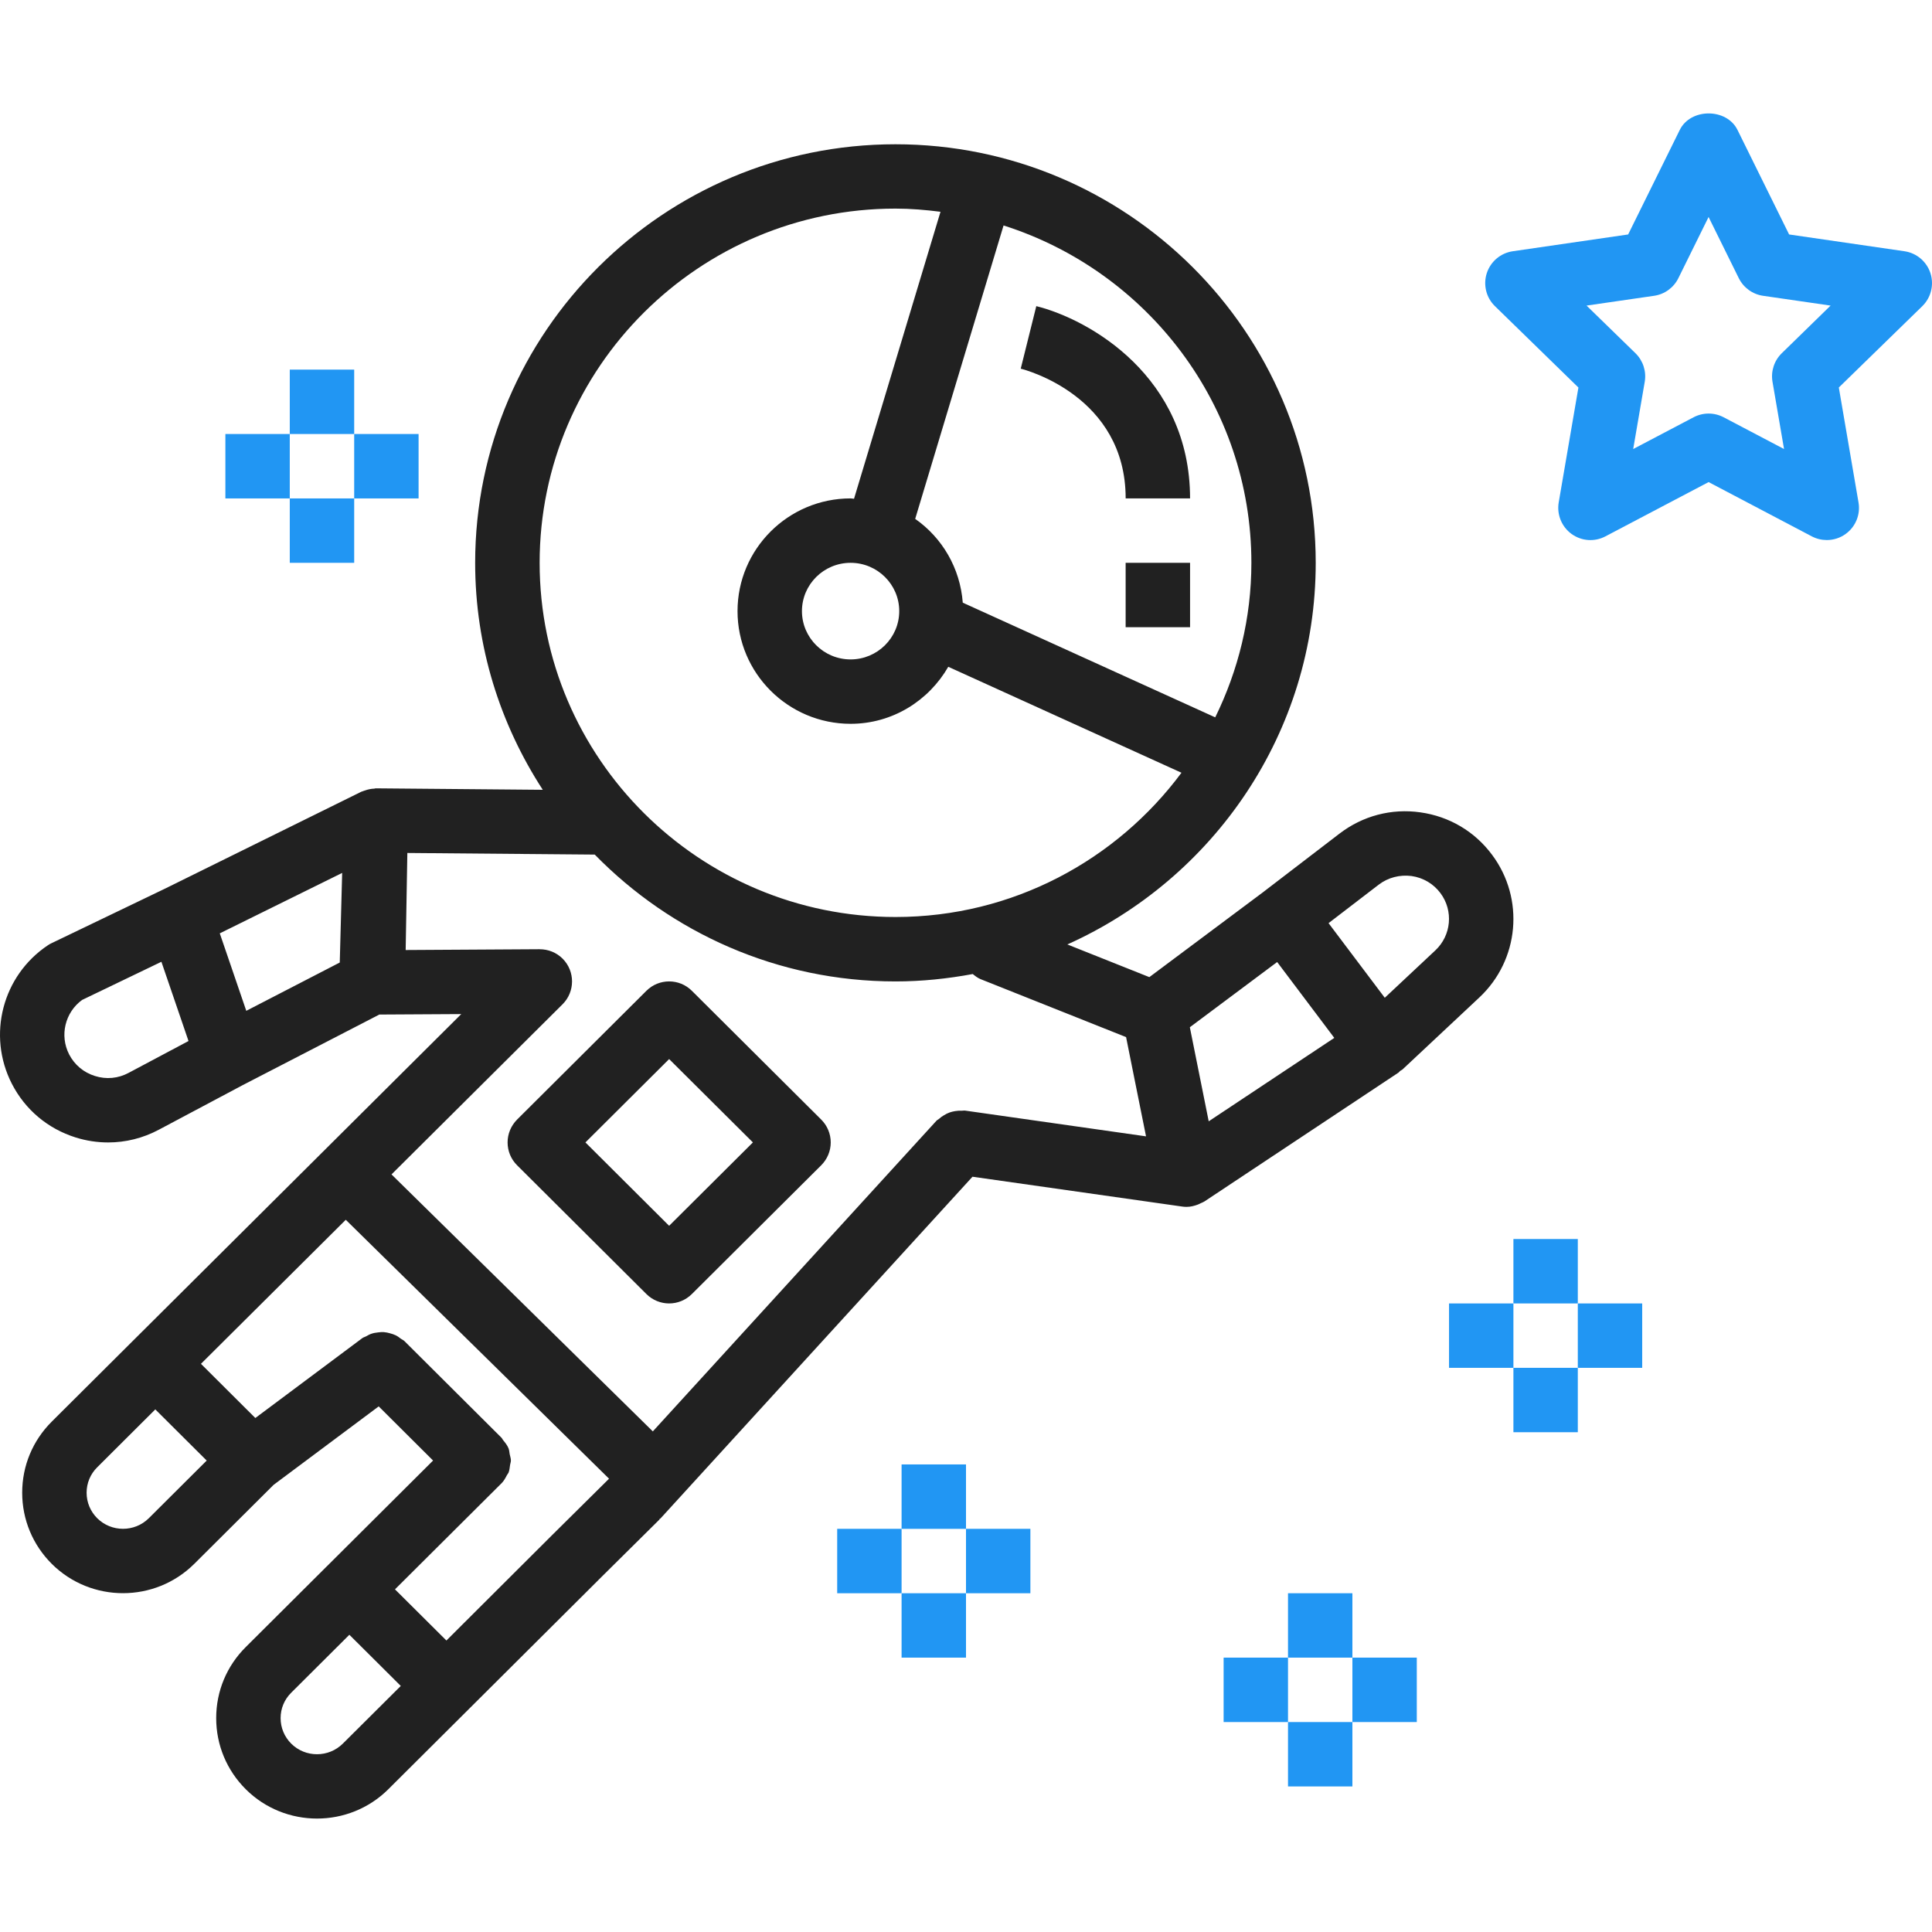
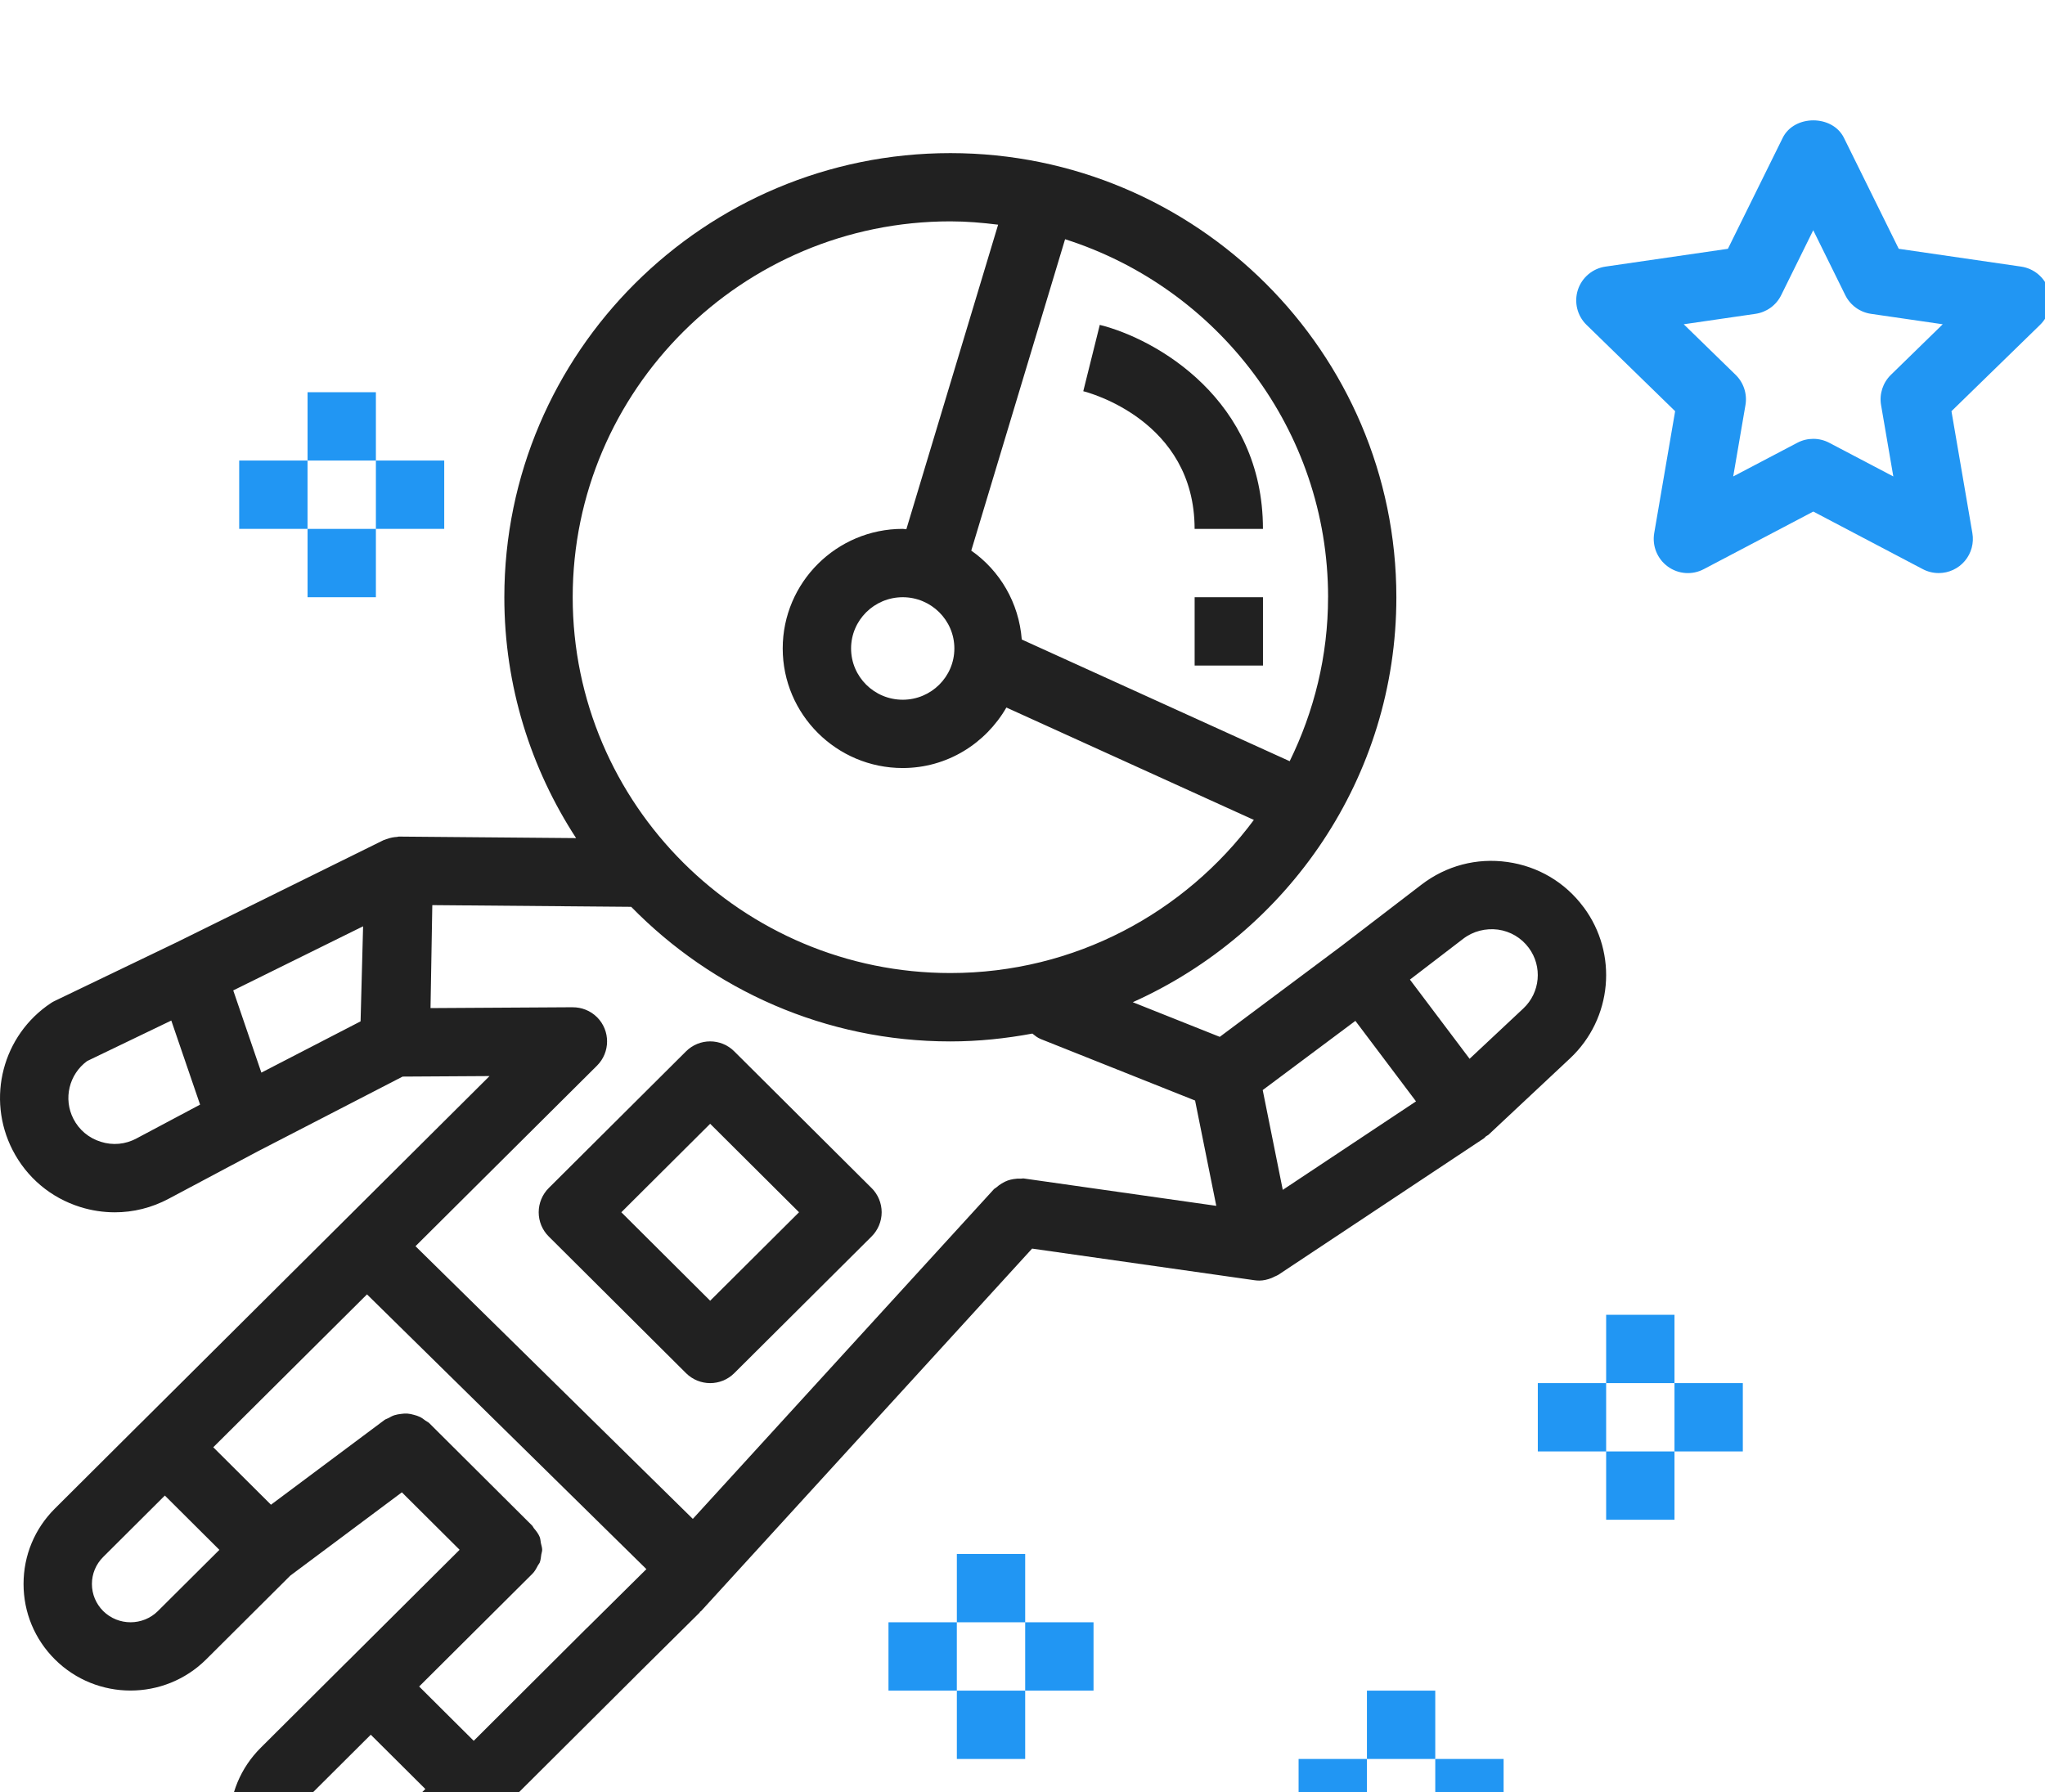
- <svg xmlns="http://www.w3.org/2000/svg" width="70" height="70" viewBox="0 0 70 70" fill="none">
-   <path d="M69.943 9.896C69.806 9.475 69.442 9.167 69.002 9.103L64.823 8.495L62.953 4.708C62.561 3.91 61.253 3.91 60.861 4.708L58.991 8.495L54.812 9.103C54.372 9.167 54.008 9.474 53.869 9.897C53.733 10.319 53.846 10.783 54.164 11.092L57.189 14.041L56.475 18.203C56.401 18.641 56.58 19.083 56.939 19.345C57.301 19.608 57.775 19.641 58.168 19.433L61.906 17.467L65.644 19.433C65.815 19.523 66.003 19.567 66.188 19.567C66.43 19.567 66.671 19.493 66.874 19.344C67.234 19.083 67.413 18.641 67.337 18.203L66.624 14.04L69.649 11.092C69.966 10.782 70.08 10.319 69.943 9.896ZM64.556 12.799C64.282 13.066 64.156 13.454 64.221 13.832L64.639 16.269L62.45 15.118C62.28 15.029 62.093 14.984 61.906 14.984C61.72 14.984 61.534 15.029 61.363 15.118L59.174 16.269L59.592 13.832C59.657 13.454 59.531 13.068 59.257 12.799L57.484 11.072L59.932 10.717C60.313 10.662 60.64 10.423 60.811 10.078L61.905 7.862L62.999 10.078C63.17 10.422 63.498 10.662 63.878 10.717L66.326 11.072L64.556 12.799Z" fill="#2196F3" />
-   <path d="M57.167 44.892H54.834V47.226H57.167V44.892Z" fill="#2196F3" />
-   <path d="M57.167 49.559H54.834V51.892H57.167V49.559Z" fill="#2196F3" />
-   <path d="M59.5 47.226H57.167V49.559H59.5V47.226Z" fill="#2196F3" />
-   <path d="M54.834 47.226H52.501V49.559H54.834V47.226Z" fill="#2196F3" />
-   <path d="M49 57.726H46.667V60.059H49V57.726Z" fill="#2196F3" />
-   <path d="M49 62.393H46.667V64.726H49V62.393Z" fill="#2196F3" />
-   <path d="M51.333 60.059H49V62.393H51.333V60.059Z" fill="#2196F3" />
-   <path d="M46.667 60.059H44.334V62.393H46.667V60.059Z" fill="#2196F3" />
-   <path d="M35 53.059H32.666V55.393H35V53.059Z" fill="#2196F3" />
-   <path d="M35 57.726H32.666V60.059H35V57.726Z" fill="#2196F3" />
-   <path d="M37.333 55.392H35V57.726H37.333V55.392Z" fill="#2196F3" />
-   <path d="M32.666 55.392H30.333V57.726H32.666V55.392Z" fill="#2196F3" />
-   <path d="M12.833 13.392H10.499V15.725H12.833V13.392Z" fill="#2196F3" />
-   <path d="M12.833 18.059H10.499V20.392H12.833V18.059Z" fill="#2196F3" />
-   <path d="M15.166 15.725H12.833V18.059H15.166V15.725Z" fill="#2196F3" />
-   <path d="M10.499 15.725H8.166V18.059H10.499V15.725Z" fill="#2196F3" />
-   <path d="M54.063 30.974C53.435 30.126 52.512 29.58 51.464 29.433C50.412 29.283 49.373 29.56 48.533 30.203L45.795 32.301L45.794 32.303L41.643 35.403L38.672 34.219C43.969 31.843 47.671 26.545 47.671 20.394C47.671 12.031 40.84 5.227 32.444 5.227C24.047 5.227 17.216 12.031 17.216 20.394C17.216 23.425 18.123 26.244 19.666 28.616L13.62 28.563C13.617 28.563 13.613 28.563 13.61 28.563C13.591 28.563 13.576 28.573 13.559 28.574C13.443 28.578 13.33 28.602 13.219 28.642C13.191 28.652 13.162 28.658 13.135 28.671C13.121 28.677 13.107 28.678 13.093 28.685L6.021 32.176C6.02 32.176 6.018 32.176 6.018 32.178L1.877 34.169C1.831 34.189 1.784 34.216 1.739 34.246C0.088 35.345 -0.474 37.504 0.43 39.268C0.912 40.206 1.732 40.896 2.74 41.212C3.129 41.334 3.525 41.393 3.919 41.393C4.553 41.393 5.181 41.238 5.756 40.931L8.792 39.317L13.744 36.759L16.712 36.742L4.808 48.588C4.807 48.59 4.806 48.59 4.805 48.591L1.876 51.507C1.185 52.196 0.804 53.109 0.804 54.084C0.804 55.056 1.185 55.972 1.876 56.662C2.587 57.369 3.521 57.724 4.456 57.724C5.392 57.724 6.325 57.369 7.038 56.662L9.913 53.799L13.721 50.956L15.691 52.918L11.838 56.755C11.836 56.756 11.835 56.756 11.834 56.758L8.906 59.674C8.214 60.362 7.833 61.276 7.833 62.25C7.833 63.223 8.214 64.139 8.906 64.829C9.616 65.536 10.552 65.89 11.486 65.89C12.421 65.89 13.357 65.536 14.068 64.829L16.998 61.912L21.684 57.245C21.685 57.244 21.685 57.243 21.686 57.242L23.895 55.054L23.887 55.046C23.901 55.032 23.921 55.027 23.935 55.012L35.235 42.635L42.828 43.715C42.883 43.724 42.938 43.727 42.992 43.727C43.134 43.727 43.27 43.693 43.402 43.643C43.441 43.629 43.474 43.61 43.511 43.592C43.553 43.571 43.597 43.559 43.637 43.532L50.666 38.865C50.692 38.848 50.706 38.82 50.73 38.801C50.758 38.779 50.793 38.77 50.819 38.745L53.6 36.14C55.047 34.784 55.247 32.563 54.063 30.974ZM4.66 38.872C4.281 39.075 3.851 39.116 3.439 38.985C3.03 38.858 2.699 38.579 2.505 38.203C2.153 37.517 2.357 36.681 2.974 36.23L5.848 34.847L6.54 36.869L6.83 37.718L4.66 38.872ZM12.31 34.874L8.923 36.624L8.365 34.991L7.963 33.817L12.397 31.628L12.31 34.874ZM45.34 20.392C45.34 22.401 44.861 24.296 44.03 25.991L34.883 21.836C34.788 20.582 34.137 19.484 33.159 18.8L36.361 8.169C41.563 9.823 45.34 14.675 45.34 20.392ZM19.552 20.392C19.552 13.316 25.336 7.558 32.446 7.558C32.999 7.558 33.54 7.605 34.076 7.673L30.943 18.071C30.901 18.07 30.862 18.058 30.819 18.058C28.56 18.058 26.722 19.89 26.722 22.142C26.722 24.394 28.56 26.225 30.819 26.225C32.337 26.225 33.65 25.387 34.358 24.159L42.807 27.998C40.456 31.162 36.694 33.225 32.446 33.225C25.336 33.225 19.552 27.468 19.552 20.392ZM32.581 22.142C32.581 23.107 31.79 23.892 30.819 23.892C29.847 23.892 29.056 23.107 29.056 22.142C29.056 21.177 29.847 20.392 30.819 20.392C31.79 20.392 32.581 21.177 32.581 22.142ZM5.392 55.008C4.875 55.52 4.038 55.519 3.523 55.009C3.274 54.76 3.138 54.432 3.138 54.084C3.138 53.736 3.274 53.408 3.523 53.162L5.627 51.065L7.489 52.919L5.392 55.008ZM12.422 63.174C11.905 63.687 11.068 63.688 10.552 63.176C10.303 62.927 10.167 62.599 10.167 62.25C10.167 61.903 10.303 61.575 10.552 61.329L12.658 59.231L13.539 60.107L14.521 61.085L12.422 63.174ZM20.038 55.586C20.037 55.587 20.036 55.587 20.035 55.589L16.174 59.439L15.293 58.562L14.311 57.585L18.168 53.745C18.168 53.745 18.168 53.745 18.168 53.744C18.169 53.743 18.17 53.743 18.172 53.742C18.259 53.654 18.314 53.549 18.368 53.445C18.383 53.415 18.412 53.389 18.425 53.358C18.461 53.268 18.467 53.171 18.481 53.077C18.488 53.023 18.511 52.973 18.511 52.918C18.511 52.84 18.483 52.764 18.467 52.687C18.453 52.617 18.453 52.546 18.426 52.478C18.382 52.368 18.306 52.272 18.227 52.177C18.204 52.151 18.196 52.119 18.172 52.094C18.172 52.094 18.172 52.094 18.171 52.094C18.169 52.093 18.169 52.091 18.168 52.09L14.653 48.59C14.616 48.552 14.568 48.537 14.526 48.506C14.464 48.458 14.405 48.413 14.336 48.38C14.269 48.347 14.201 48.327 14.131 48.308C14.057 48.287 13.985 48.271 13.906 48.265C13.835 48.26 13.769 48.267 13.697 48.276C13.619 48.285 13.546 48.295 13.47 48.32C13.396 48.343 13.331 48.379 13.264 48.418C13.22 48.442 13.171 48.451 13.13 48.481L9.251 51.377L7.281 49.414L12.528 44.195L22.067 53.576L20.038 55.586ZM34.954 40.237C34.921 40.233 34.889 40.245 34.855 40.243C34.77 40.239 34.688 40.244 34.603 40.258C34.537 40.27 34.474 40.283 34.411 40.305C34.336 40.331 34.269 40.366 34.2 40.408C34.134 40.447 34.075 40.489 34.018 40.542C33.99 40.566 33.956 40.578 33.93 40.606L23.653 51.862L14.185 42.551L20.383 36.386C20.839 35.931 20.841 35.192 20.386 34.735C20.156 34.505 19.854 34.392 19.552 34.393V34.392L14.698 34.421L14.759 30.905L21.549 30.963C24.317 33.794 28.176 35.559 32.446 35.559C33.403 35.559 34.336 35.46 35.245 35.291C35.332 35.361 35.419 35.432 35.528 35.476L40.8 37.576L41.133 39.235L41.523 41.172L34.954 40.237ZM43.794 40.627L43.11 37.219L46.274 34.856L47.102 35.955L48.344 37.605L43.794 40.627ZM52.005 34.434L50.173 36.151L48.136 33.447L49.954 32.053C50.294 31.792 50.722 31.686 51.142 31.74C51.564 31.8 51.938 32.02 52.192 32.362C52.666 33 52.585 33.891 52.005 34.434Z" fill="#212121" />
-   <path d="M29.755 40.565L25.067 35.898C24.613 35.445 23.876 35.445 23.421 35.898L18.734 40.565C18.515 40.786 18.391 41.082 18.391 41.392C18.391 41.703 18.514 42 18.734 42.219L23.421 46.886C23.648 47.112 23.947 47.226 24.244 47.226C24.542 47.226 24.84 47.112 25.067 46.886L29.755 42.219C29.974 42 30.099 41.703 30.099 41.392C30.099 41.082 29.975 40.784 29.755 40.565ZM24.244 44.413L21.211 41.392L24.244 38.372L27.279 41.392L24.244 44.413Z" fill="#212121" />
-   <path d="M37.547 11.092L36.983 13.358C37.139 13.397 40.785 14.346 40.785 18.059H43.118C43.118 13.646 39.474 11.572 37.547 11.092Z" fill="#212121" />
-   <path d="M43.118 20.392H40.784V22.725H43.118V20.392Z" fill="#212121" />
+ <svg xmlns="http://www.w3.org/2000/svg" fill="none">
+   <path d="M69.943 9.896a1.168 1.168 0 00-.941-.793l-4.179-.608-1.87-3.787c-.392-.798-1.7-.798-2.092 0l-1.87 3.787-4.179.608a1.169 1.169 0 00-.943.793c-.136.422-.023.887.295 1.196l3.025 2.948-.714 4.163c-.075.438.105.88.463 1.141a1.161 1.161 0 001.23.089l3.738-1.966 3.738 1.966c.17.09.358.134.544.134a1.165 1.165 0 001.149-1.364l-.714-4.163 3.025-2.948a1.17 1.17 0 00.295-1.196zm-5.388 2.903a1.167 1.167 0 00-.335 1.032l.418 2.437-2.189-1.15a1.164 1.164 0 00-.544-.134c-.187 0-.372.044-.544.134l-2.189 1.15.418-2.437a1.168 1.168 0 00-.335-1.032l-1.772-1.727 2.448-.356a1.166 1.166 0 00.879-.638l1.094-2.217 1.094 2.217c.17.344.498.583.879.638l2.448.356-1.77 1.727zM57.167 44.892h-2.333v2.333h2.333v-2.333zM57.167 49.559h-2.333v2.333h2.333v-2.333zM59.5 47.226H57.167v2.333h2.333v-2.333zM54.834 47.226h-2.333v2.333h2.333v-2.333zM49 57.726H46.667v2.333h2.333v-2.333zM49 62.393H46.667v2.333h2.333v-2.333z" fill="#2196F3" />
+   <path d="M51.333 60.059H49v2.333h2.333v-2.333zM46.667 60.059h-2.333v2.333h2.333v-2.333zM35 53.059h-2.333v2.333h2.333v-2.333zM35 57.726h-2.333v2.333h2.333v-2.333zM37.333 55.392H35v2.333h2.333v-2.333zM32.666 55.392H30.333v2.333h2.333v-2.333zM12.833 13.392h-2.333v2.333h2.333v-2.333zM12.833 18.059h-2.333v2.333h2.333v-2.333zM15.166 15.725H12.833v2.333h2.333v-2.333zM10.499 15.725H8.166v2.333h2.333v-2.333z" fill="#2196F3" />
+   <path d="M54.063 30.974c-.629-.848-1.552-1.394-2.599-1.541-1.052-.149-2.091.127-2.931.77l-2.738 2.099-.001.001-4.151 3.1-2.97-1.183c5.297-2.377 8.999-7.675 8.999-13.825 0-8.363-6.831-15.167-15.227-15.167-8.397 0-15.227 6.804-15.227 15.167 0 3.031.906 5.85 2.45 8.222l-6.046-.052h-.011c-.019 0-.034.009-.051.011a1.143 1.143 0 00-.34.068c-.028.011-.057.016-.084.029-.014.006-.028.007-.042.014l-7.072 3.492c-.001 0-.002 0-.002.001l-4.142 1.992a.898.898 0 00-.138.077C.088 35.345-.474 37.504.43 39.268c.482.938 1.302 1.629 2.31 1.945a3.956 3.956 0 001.18.181c.633 0 1.261-.155 1.836-.462l3.036-1.615 4.953-2.557 2.968-.018L4.808 48.588c-.001.001-.002.001-.004.002l-2.928 2.917c-.692.688-1.072 1.602-1.072 2.576 0 .973.38 1.889 1.072 2.578.711.707 1.645 1.062 2.579 1.062.936 0 1.869-.355 2.582-1.062l2.875-2.863 3.808-2.843 1.971 1.962-3.854 3.837c-.001.001-.002.001-.004.002l-2.928 2.917c-.692.688-1.072 1.602-1.072 2.576 0 .973.38 1.889 1.072 2.579.711.707 1.646 1.062 2.581 1.062.934 0 1.87-.355 2.582-1.062l2.93-2.917 4.686-4.667c.001-.001.001-.002.002-.004l2.209-2.188-.008-.008c.014-.014.034-.019.048-.034l11.301-12.377 7.593 1.08c.055.008.11.012.164.012.141 0 .278-.034.409-.084.039-.014.072-.033.109-.051.042-.021.086-.033.126-.059l7.029-4.667c.026-.018.04-.045.064-.064.028-.022.063-.032.089-.056l2.781-2.605c1.447-1.356 1.647-3.577.464-5.166zM4.66 38.872c-.379.203-.81.244-1.221.113-.408-.127-.74-.406-.933-.783-.352-.686-.148-1.521.469-1.973l2.873-1.383.692 2.022.291.849-2.17 1.154zm7.65-3.998l-3.387 1.75-.559-1.633-.401-1.174 4.433-2.189-.086 3.246zm33.03-14.482c0 2.009-.479 3.904-1.31 5.599l-9.147-4.155c-.096-1.254-.747-2.352-1.724-3.036l3.203-10.632c5.201 1.655 8.979 6.507 8.979 12.223zm-25.788 0c0-7.076 5.784-12.834 12.894-12.834.553 0 1.094.047 1.63.114l-3.133 10.399c-.042-.001-.082-.013-.125-.013-2.259 0-4.096 1.832-4.096 4.083s1.837 4.083 4.096 4.083c1.519 0 2.832-.839 3.54-2.066l8.449 3.838c-2.351 3.164-6.114 5.228-10.361 5.228-7.11 0-12.894-5.758-12.894-12.834zm13.03 1.75c0 .965-.791 1.75-1.763 1.75-.972 0-1.763-.785-1.763-1.75 0-.965.791-1.75 1.763-1.75.972 0 1.763.785 1.763 1.75zM5.392 55.008c-.517.512-1.353.511-1.869.001-.248-.249-.385-.576-.385-.925 0-.348.137-.675.385-.922l2.105-2.097 1.862 1.854-2.098 2.088zm7.03 8.167c-.517.512-1.355.513-1.87.001-.249-.249-.385-.576-.385-.925 0-.348.137-.676.385-.922l2.106-2.098.881.876.982.978-2.099 2.089zm7.616-7.588c-.001.001-.002.001-.004.002l-3.861 3.85-.881-.876-.982-.978 3.857-3.84v-.001c.001-.001.002-.001.004-.002.087-.087.142-.193.196-.296.015-.03.044-.056.057-.087.036-.09.042-.187.056-.281.007-.054.03-.104.03-.159 0-.078-.028-.154-.044-.231-.014-.07-.014-.141-.041-.209-.044-.11-.12-.206-.2-.301-.022-.026-.03-.058-.055-.083h-.001c-.001-.001-.001-.004-.002-.005l-3.515-3.5c-.037-.037-.085-.052-.127-.084-.062-.048-.121-.092-.19-.126-.067-.033-.134-.052-.204-.071-.075-.021-.147-.037-.225-.043-.071-.005-.138.002-.209.011-.078.009-.152.02-.228.044-.074.023-.139.059-.206.098-.043.025-.092.033-.133.063l-3.879 2.896-1.97-1.962 5.248-5.22 9.539 9.381-2.029 2.01zm14.916-15.349c-.034-.005-.065.008-.099.006a1.147 1.147 0 00-.252.015c-.067.012-.13.025-.193.047-.075.026-.142.061-.211.103a1.124 1.124 0 00-.182.134c-.028.025-.062.036-.087.064L23.653 51.862l-9.468-9.311 6.197-6.165c.456-.455.459-1.194.004-1.651-.23-.23-.532-.343-.834-.342v-.001l-4.854.029.061-3.516 6.79.058c2.767 2.83 6.627 4.596 10.897 4.596.957 0 1.89-.099 2.799-.268.087.07.174.141.284.186l5.271 2.1.334 1.659.39 1.937-6.568-.934zm8.84.39l-.685-3.408 3.164-2.363.828 1.099 1.242 1.65-4.55 3.022zm8.211-6.193l-1.833 1.717-2.037-2.704 1.819-1.394c.339-.261.768-.367 1.188-.313.422.059.796.28 1.05.622.474.638.393 1.528-.187 2.072z" fill="#212121" />
+   <path d="M29.755 40.565l-4.688-4.667c-.454-.454-1.191-.454-1.646 0l-4.687 4.667a1.172 1.172 0 00-.343.827c0 .31.122.608.343.827l4.687 4.667c.228.226.526.34.824.34s.596-.113.823-.34l4.688-4.667a1.171 1.171 0 00.344-.827c0-.31-.124-.608-.344-.827zm-5.51 3.848l-3.033-3.021 3.033-3.021 3.034 3.021-3.034 3.021zM37.547 11.092l-.564 2.266c.155.038 3.801.988 3.801 4.701h2.333c-0-4.413-3.644-6.487-5.571-6.966zM43.118 20.392h-2.333v2.333h2.333v-2.333z" fill="#212121" />
</svg>
